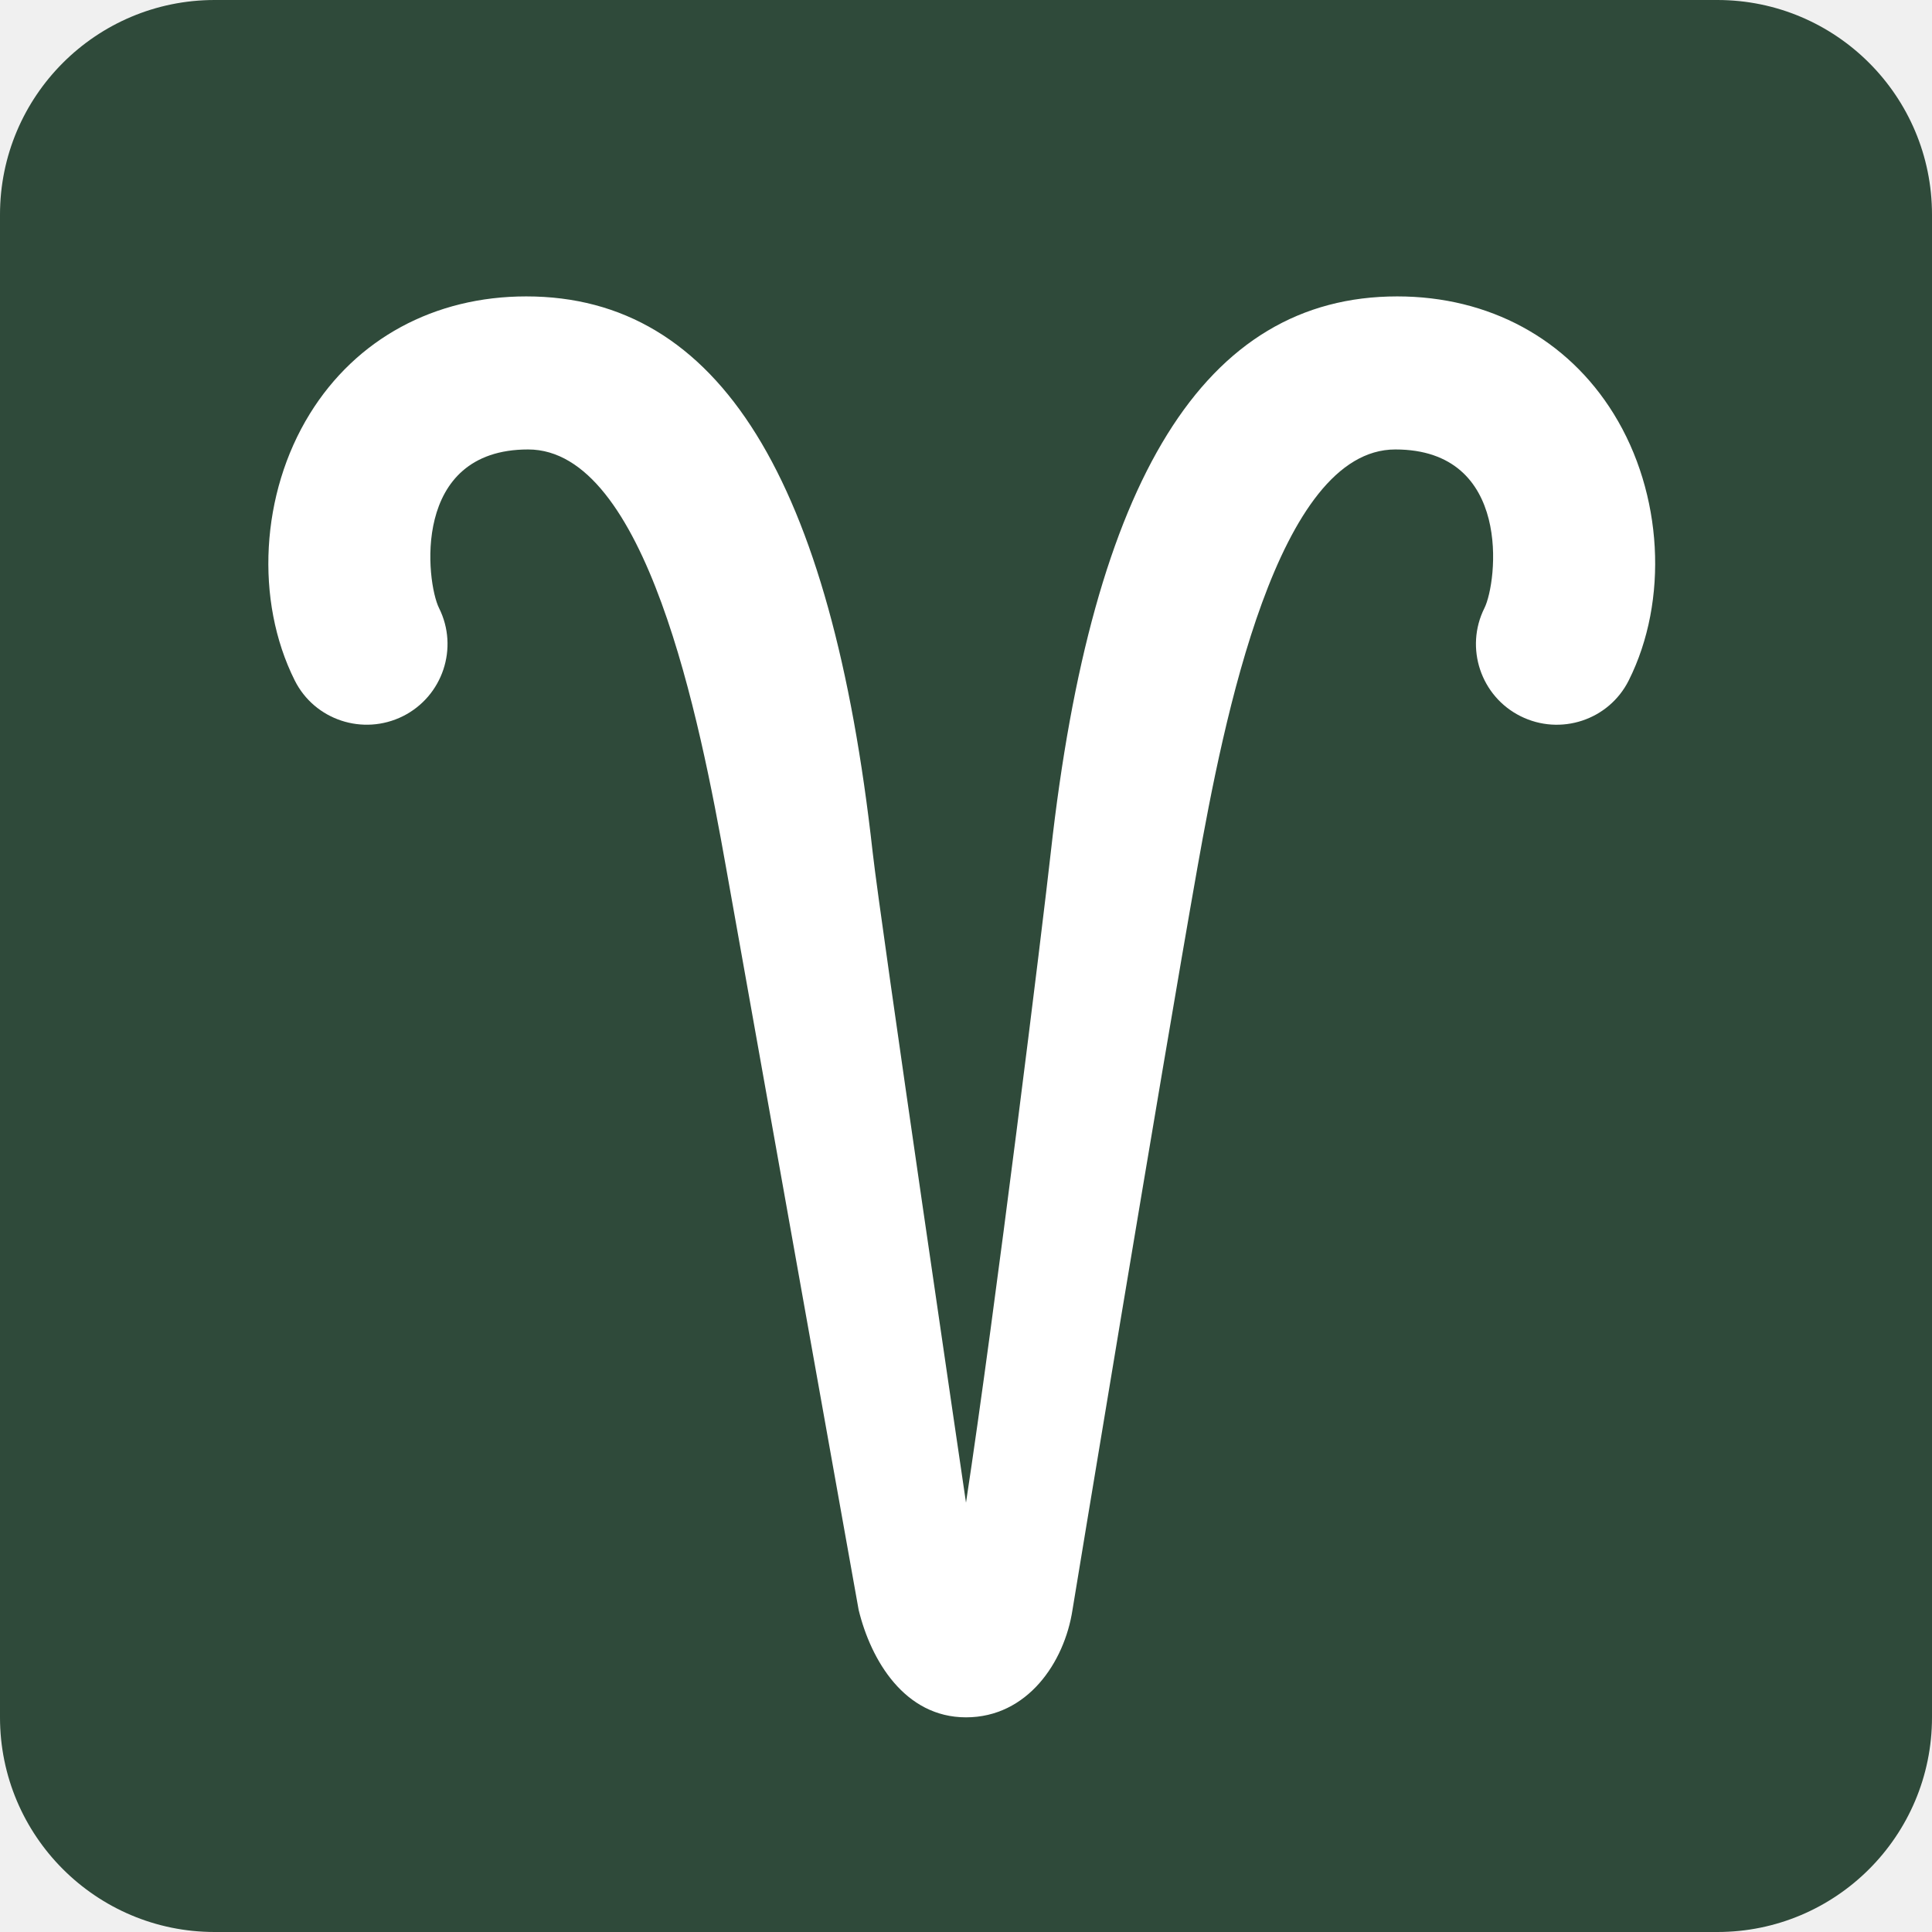
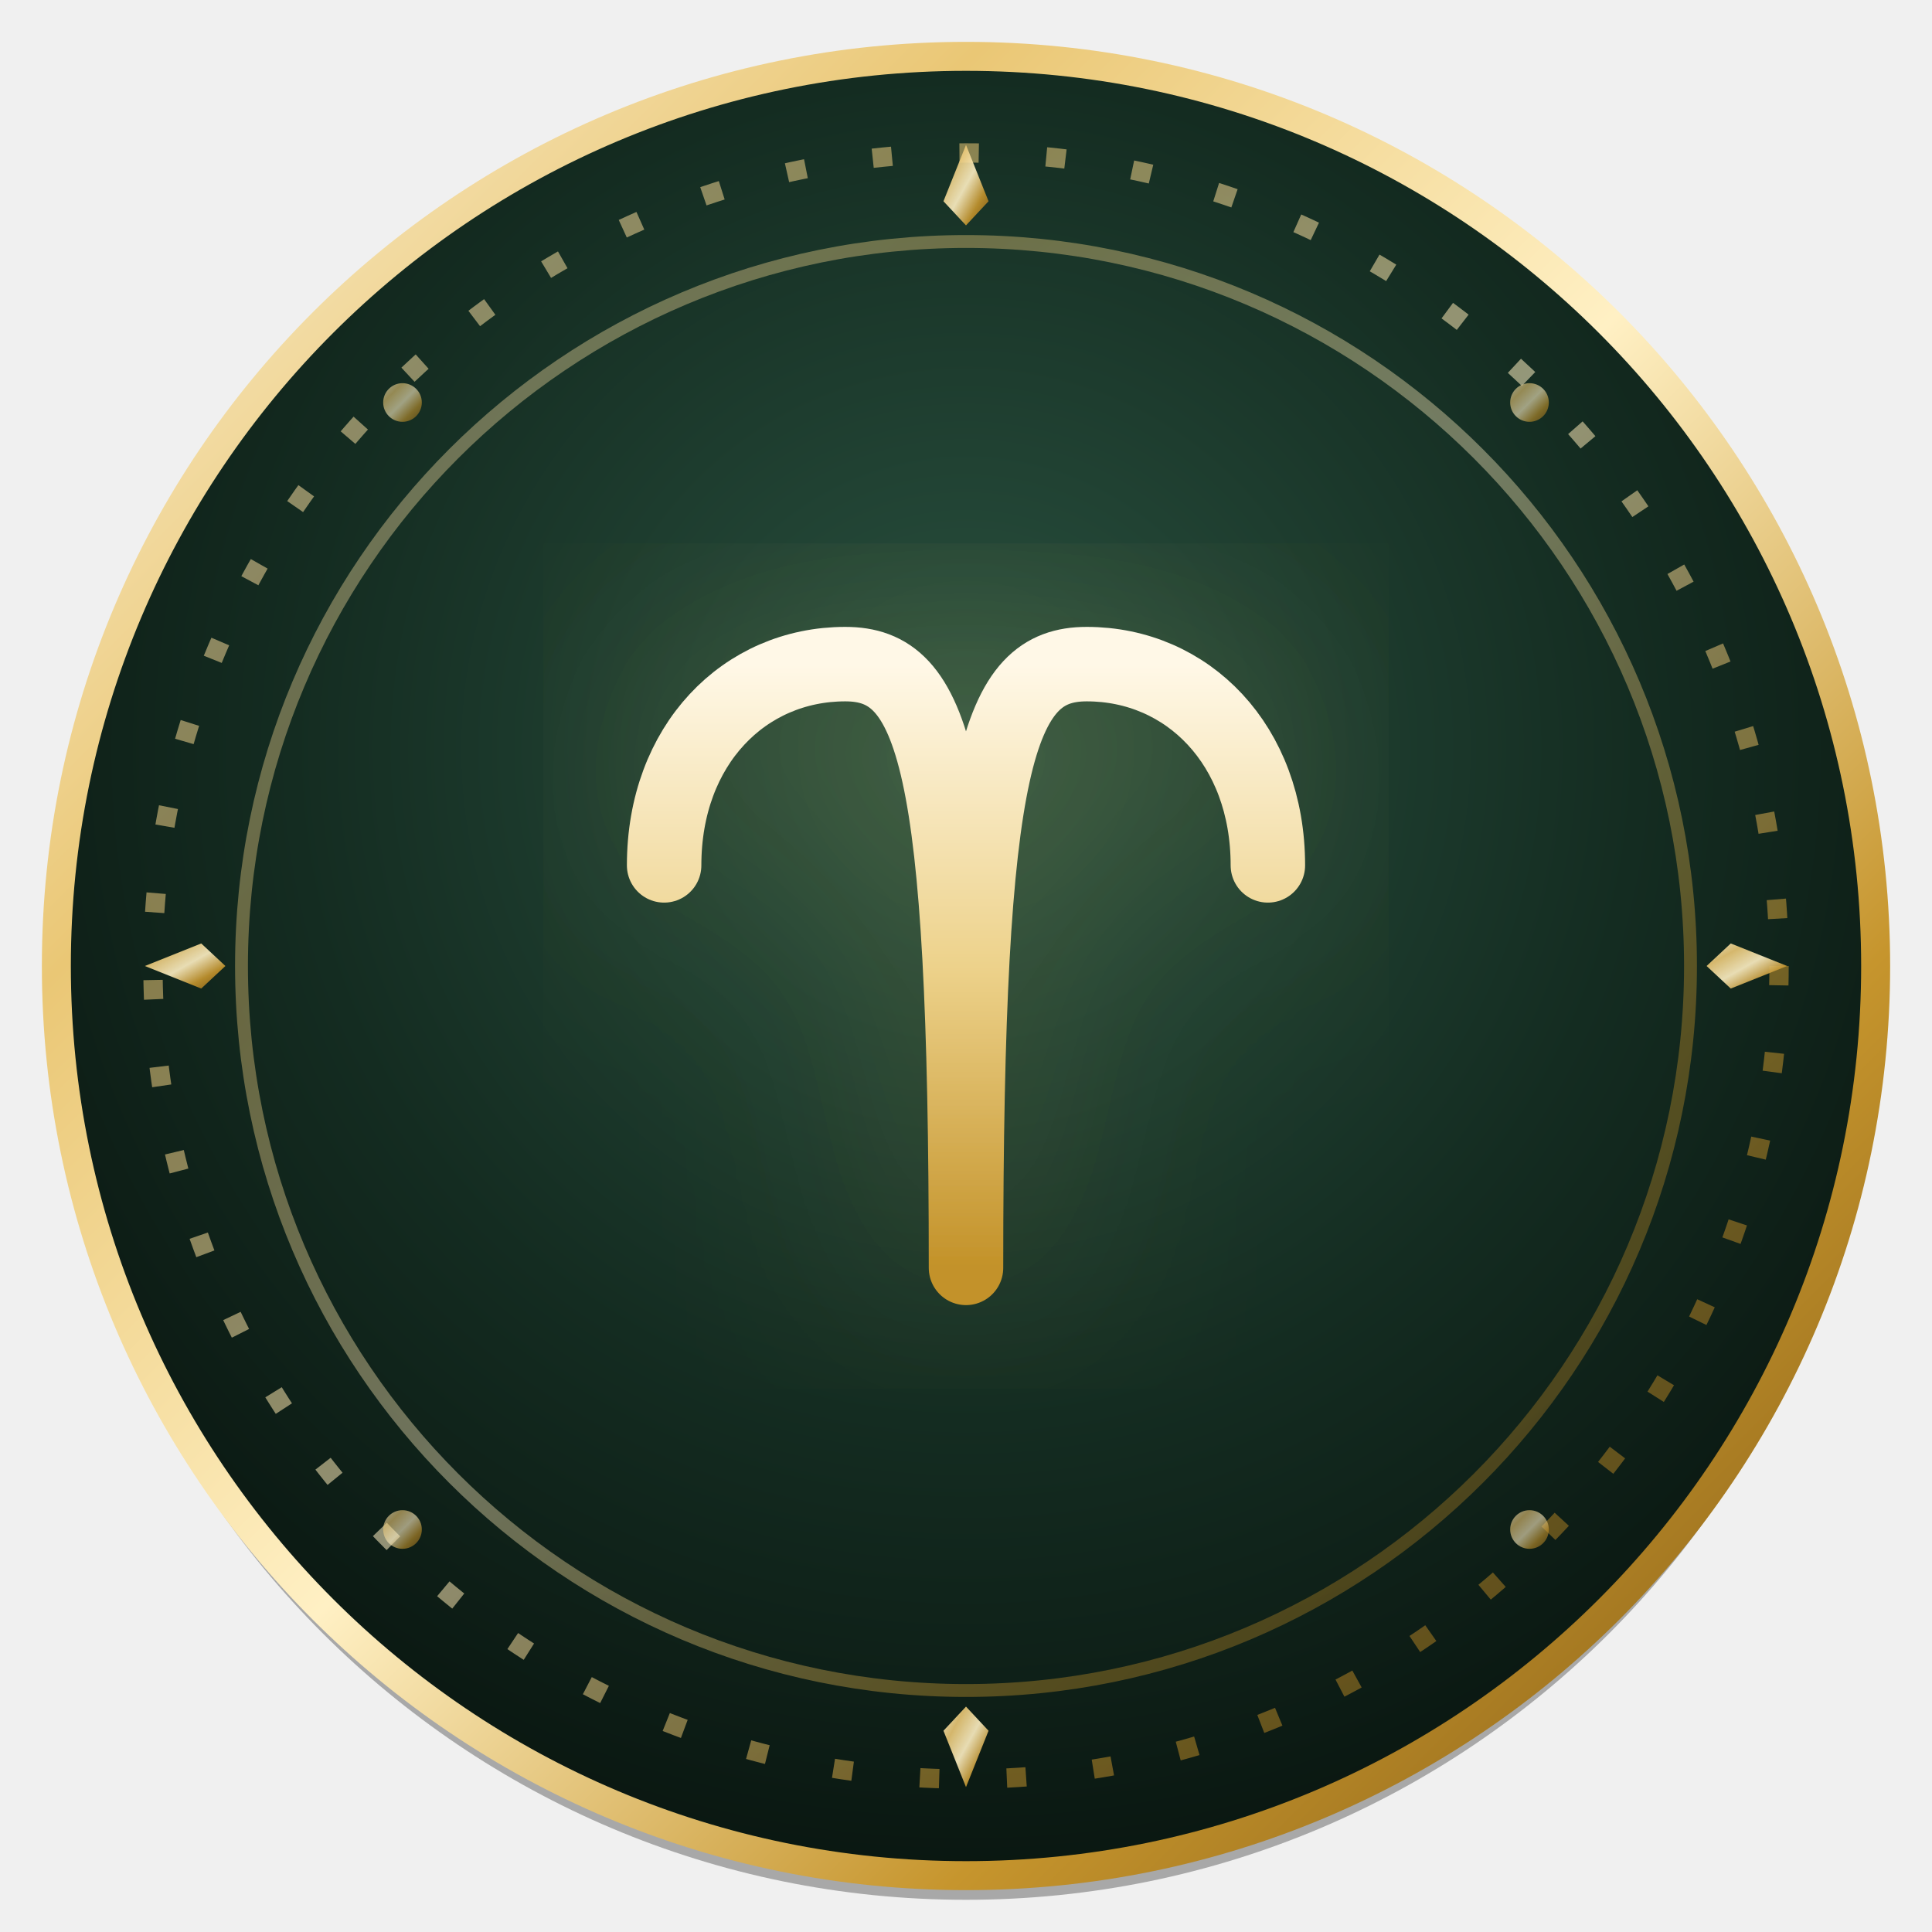
- <svg xmlns="http://www.w3.org/2000/svg" viewBox="0 0 36 36">
-   <path fill="#2f4a3a" d="M36 32c0 2.209-1.791 4-4 4H4c-2.209 0-4-1.791-4-4V4c0-2.209 1.791-4 4-4h28c2.209 0 4 1.791 4 4v28z" />
-   <path fill="#FFF" d="M30.069 7.711c-.863-1.397-2.322-2.188-4.033-2.188-3.595 0-5.682 3.404-6.456 10.358C19.438 17.166 18.542 24.447 18 28c0 0-1.596-10.834-1.739-12.119-.773-6.954-2.86-10.358-6.455-10.358-1.711 0-3.17.79-4.033 2.188-.918 1.485-1.026 3.478-.282 4.966.37.741 1.274 1.038 2.017.668.741-.371 1.043-1.273.673-2.014-.24-.481-.527-2.956 1.66-2.956 2.196 0 3.197 5.019 3.688 7.791C14.021 18.938 15.999 29.994 16 30c.229.938.857 2 2 2s1.833-1.021 1.984-2c.006-.041 1.652-10.023 2.328-13.834.492-2.772 1.492-7.791 3.688-7.791 2.187 0 1.9 2.475 1.66 2.956-.37.741-.068 1.644.673 2.014.743.371 1.647.073 2.017-.668.745-1.488.637-3.481-.281-4.966z" />
+ <svg xmlns="http://www.w3.org/2000/svg" viewBox="0 0 120 120" width="120" height="120" aria-label="Aries">
+   <defs>
+     <radialGradient id="medallionBg_aries" cx="50%" cy="38%" r="62%">
+       <stop offset="0%" stop-color="#2a5240" />
+       <stop offset="60%" stop-color="#142c21" />
+       <stop offset="100%" stop-color="#0a1711" />
+     </radialGradient>
+     <linearGradient id="goldGradient_aries" x1="0%" y1="0%" x2="100%" y2="100%">
+       <stop offset="0%" stop-color="#fdf4db" />
+       <stop offset="25%" stop-color="#eac775" />
+       <stop offset="50%" stop-color="#fff0c4" />
+       <stop offset="75%" stop-color="#c6952d" />
+       <stop offset="100%" stop-color="#7e5714" />
+     </linearGradient>
+     <linearGradient id="goldCore_aries" x1="0%" y1="0%" x2="0%" y2="100%">
+       <stop offset="0%" stop-color="#fff8e7" />
+       <stop offset="50%" stop-color="#edd28b" />
+       <stop offset="100%" stop-color="#c39229" />
+     </linearGradient>
+     <filter id="goldGlow_aries" x="-20%" y="-20%" width="140%" height="140%">
+       <feDropShadow dx="0" dy="1" stdDeviation="1.5" flood-color="#000000" flood-opacity="0.45" />
+       <feDropShadow dx="0" dy="0" stdDeviation="3" flood-color="#ffd56b" flood-opacity="0.25" />
+     </filter>
+   </defs>
+   <circle cx="60" cy="61.5" r="56.5" fill="#000000" opacity="0.3" />
+   <circle cx="60" cy="60" r="56.5" fill="url(#medallionBg_aries)" stroke="url(#goldGradient_aries)" stroke-width="1.8" />
+   <circle cx="60" cy="60" r="50.5" fill="none" stroke="url(#goldGradient_aries)" stroke-width="1.2" stroke-dasharray="1.2 4.2" opacity="0.55" />
+   <circle cx="60" cy="60" r="45" fill="none" stroke="url(#goldGradient_aries)" stroke-width="0.8" opacity="0.4" />
+   <polygon points="60,9 61.4,12.5 60,14 58.6,12.5" fill="url(#goldGradient_aries)" opacity="0.9" />
+   <polygon points="111,60 107.5,61.4 106,60 107.5,58.6" fill="url(#goldGradient_aries)" opacity="0.9" />
+   <polygon points="60,111 61.4,107.5 60,106 58.6,107.5" fill="url(#goldGradient_aries)" opacity="0.9" />
+   <polygon points="9,60 12.5,61.4 14,60 12.5,58.6" fill="url(#goldGradient_aries)" opacity="0.9" />
+   <circle cx="25" cy="25" r="1.2" fill="url(#goldGradient_aries)" opacity="0.6" />
+   <circle cx="95" cy="25" r="1.2" fill="url(#goldGradient_aries)" opacity="0.6" />
+   <circle cx="95" cy="95" r="1.2" fill="url(#goldGradient_aries)" opacity="0.6" />
+   <circle cx="25" cy="95" r="1.2" fill="url(#goldGradient_aries)" opacity="0.6" />
+   <g transform="translate(30, 30) scale(2.5)" filter="url(#goldGlow_aries)">
+     <path d="M 4.5,9.5 C 4.5,6.5 6.5,4.5 9,4.5 C 11.2,4.5 12,6.8 12,19.5 M 12,19.5 C 12,6.8 12.8,4.5 15,4.5 C 17.5,4.5 19.5,6.5 19.5,9.5" fill="none" stroke="url(#goldCore_aries)" stroke-width="1.85" stroke-linecap="round" stroke-linejoin="round" />
+   </g>
</svg>
